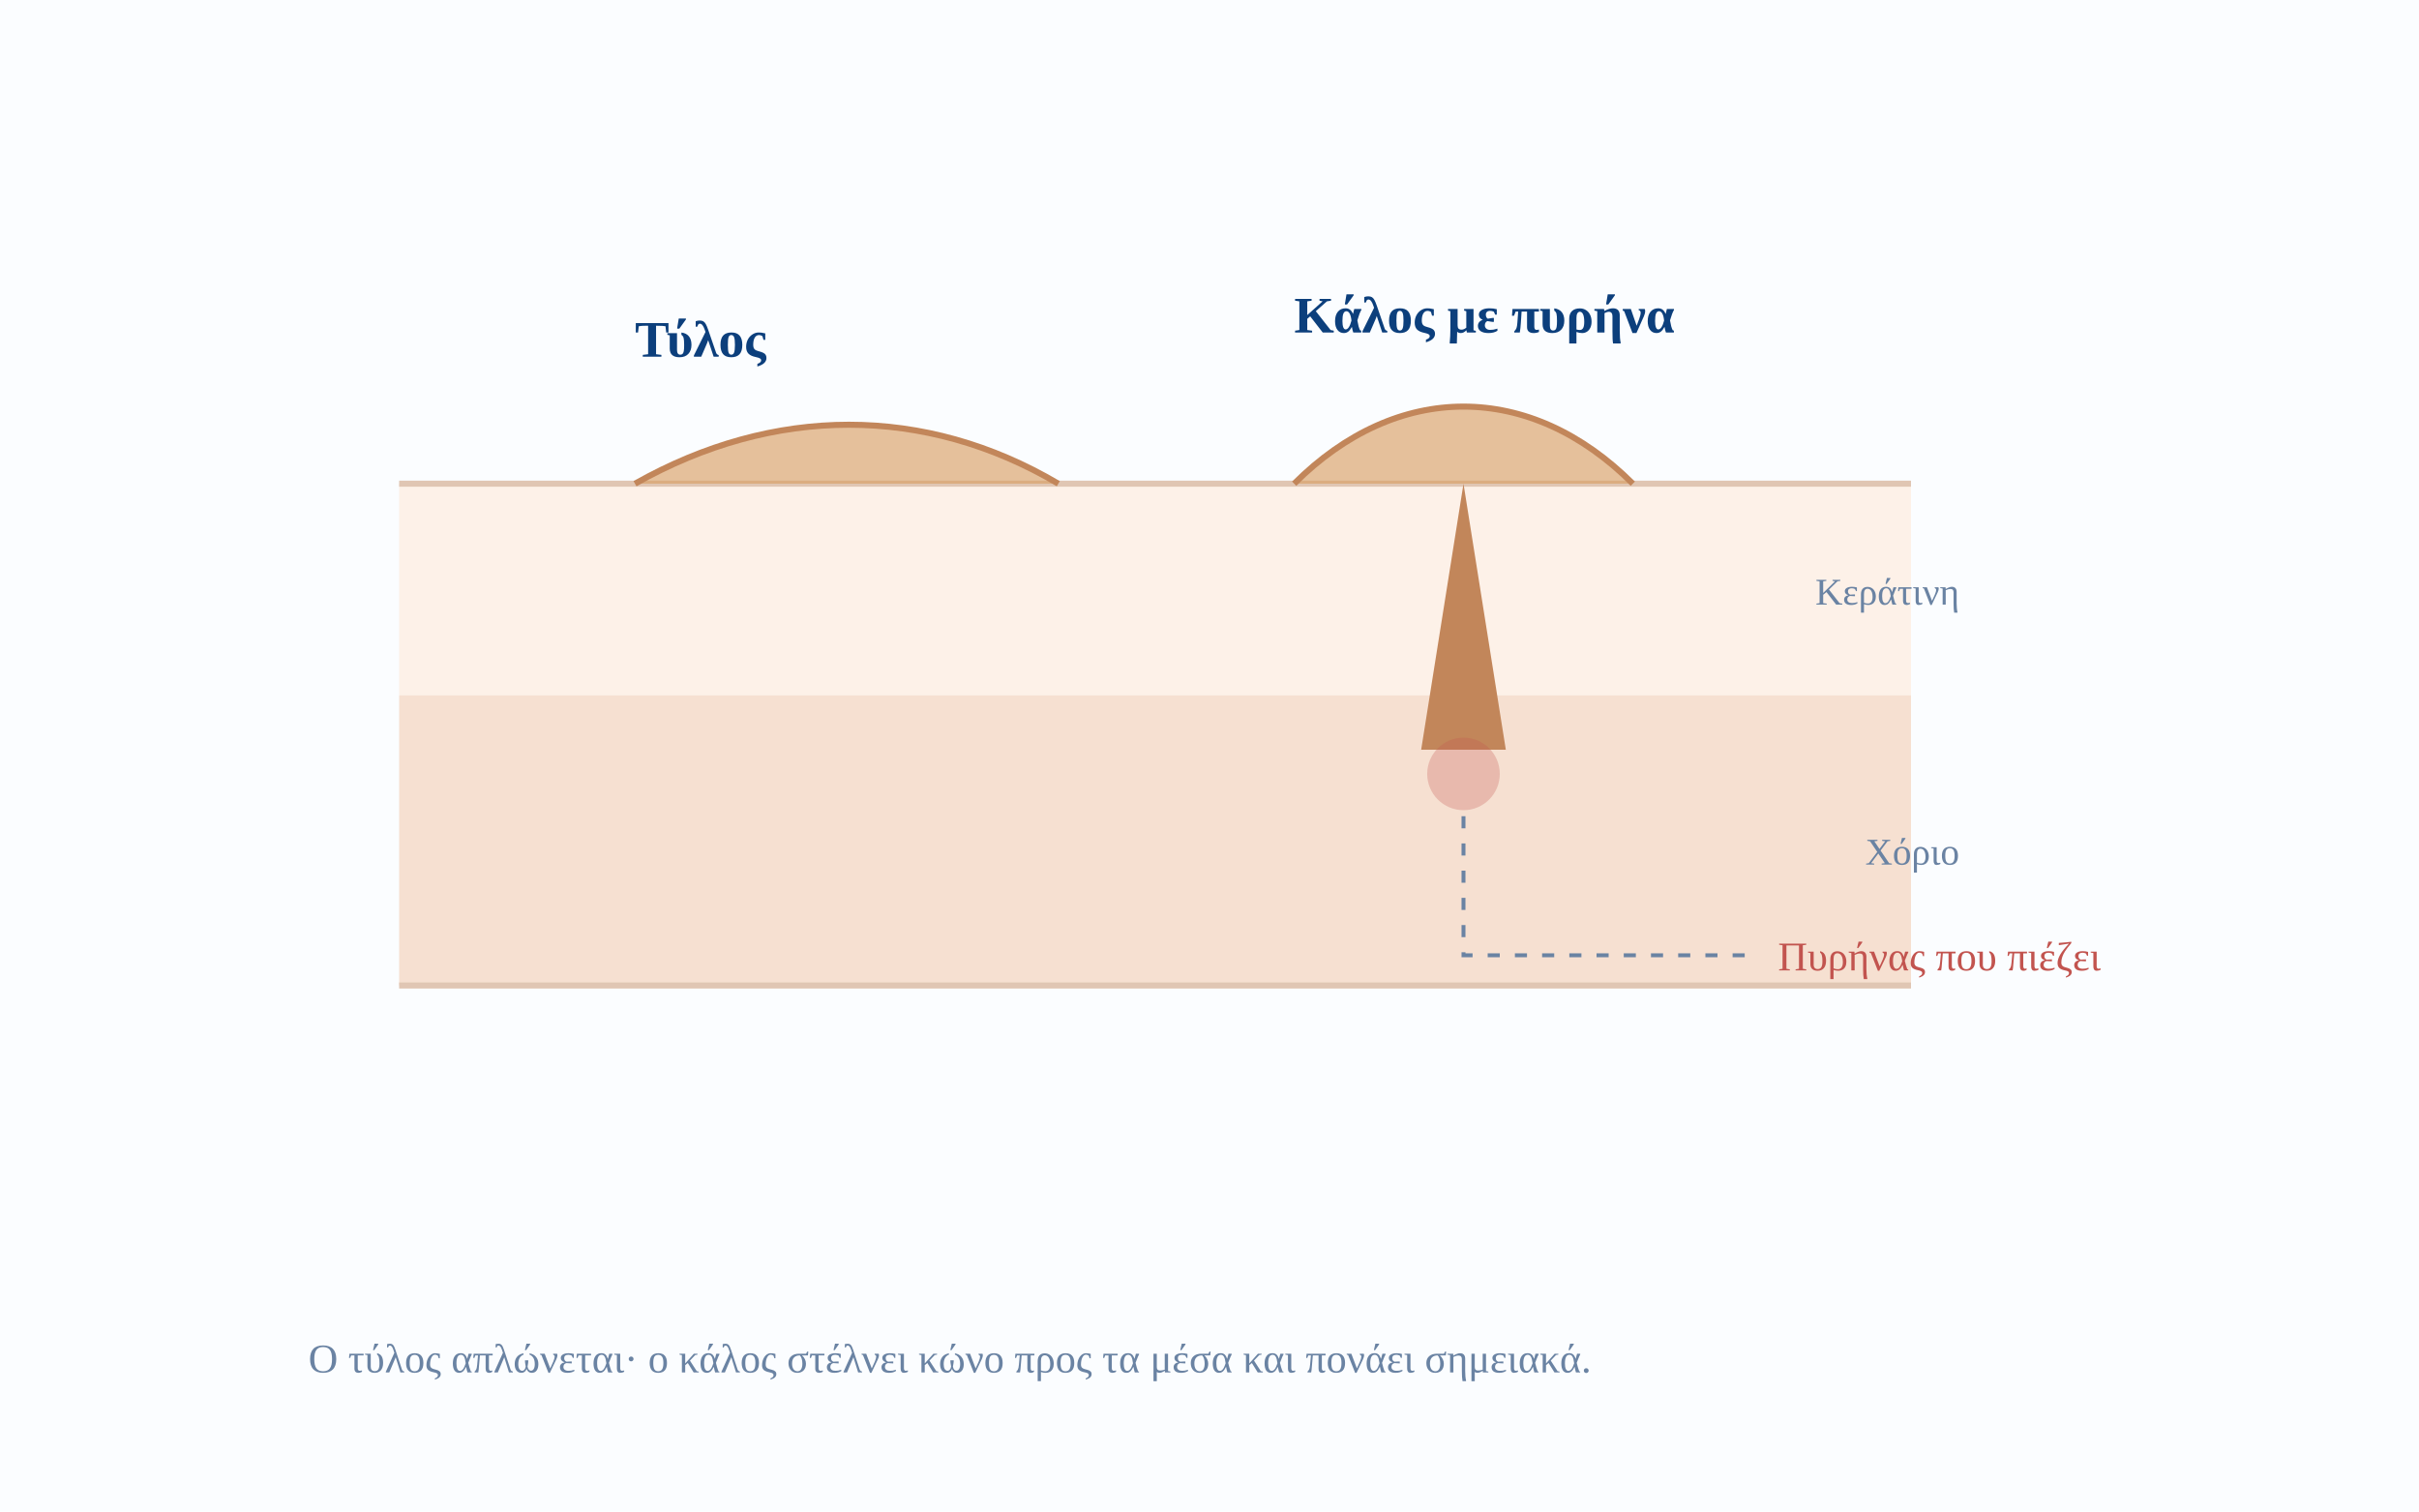
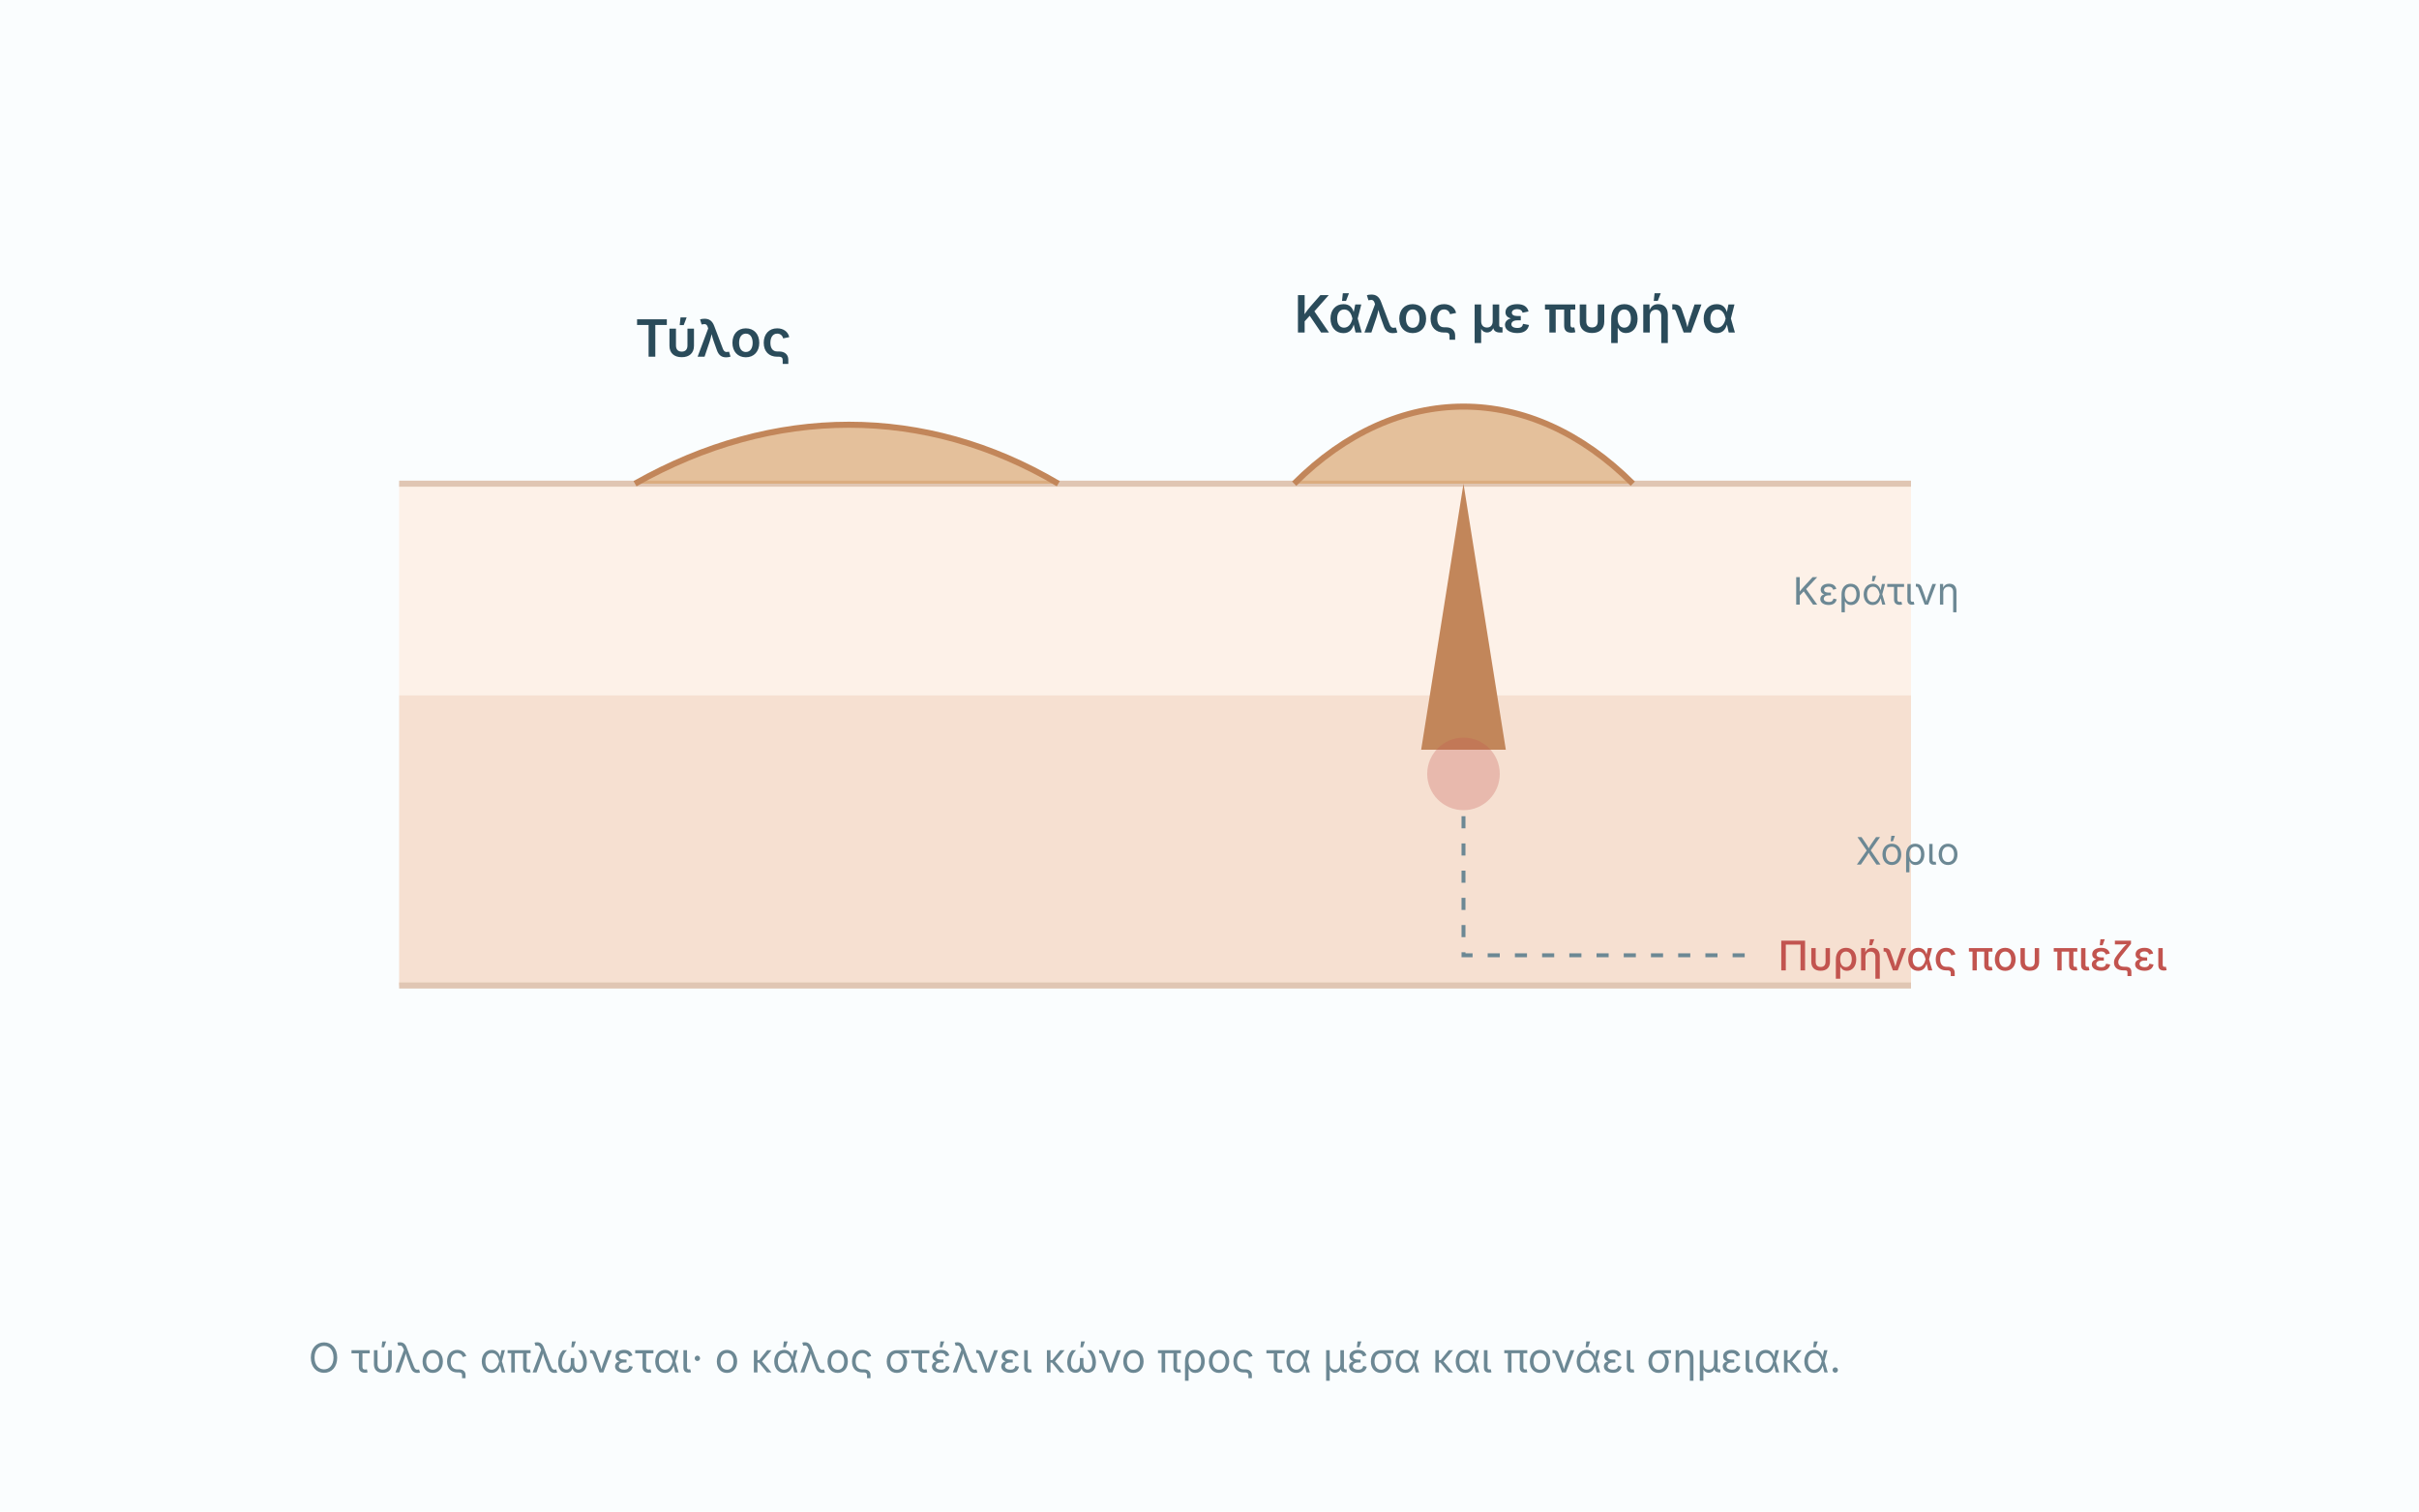
<svg xmlns="http://www.w3.org/2000/svg" viewBox="0 0 800 500" width="800" height="500" role="img" aria-label="Τύλος και κάλος σε τομή">
-   <rect width="800" height="500" fill="#fbfdff" />
+   <rect width="800" height="500" fill="#fafdfe" />
  <g transform="translate(62,10)">
    <rect x="70" y="150" width="500" height="70" fill="#fdf1e8" stroke="none" />
    <rect x="70" y="220" width="500" height="96" fill="#f6e0d1" stroke="none" />
    <path d="M70 150h500" stroke="#e0c6b3" stroke-width="2" />
    <path d="M70 316h500" stroke="#e0c6b3" stroke-width="2" />
    <path d="M148 150c46-26 96-26 140 0z" fill="#d9a066" opacity=".65" />
    <path d="M148 150c46-26 96-26 140 0" fill="none" stroke="#c2865a" stroke-width="2" />
    <path d="M366 150c34-34 78-34 112 0z" fill="#d9a066" opacity=".65" />
    <path d="M366 150c34-34 78-34 112 0" fill="none" stroke="#c2865a" stroke-width="2" />
    <path d="M422 150l-14 88h28z" fill="#c2865a" />
    <circle cx="422" cy="246" r="12" fill="#c2544f" opacity=".28" />
-     <text x="148" y="108" font-family="M PLUS Rounded 1c,Manrope,-apple-system,BlinkMacSystemFont,'Segoe UI',Helvetica,Arial,sans-serif" font-size="17" font-weight="560" fill="#0c3f7c" text-anchor="start">Τύλος</text>
-     <text x="366" y="100" font-family="M PLUS Rounded 1c,Manrope,-apple-system,BlinkMacSystemFont,'Segoe UI',Helvetica,Arial,sans-serif" font-size="17" font-weight="560" fill="#0c3f7c" text-anchor="start">Κάλος με πυρήνα</text>
-     <path d="M422 260v46h96" fill="none" stroke="#6a83a3" stroke-width="1.3" stroke-dasharray="4 5" />
-     <text x="526" y="311" font-family="M PLUS Rounded 1c,Manrope,-apple-system,BlinkMacSystemFont,'Segoe UI',Helvetica,Arial,sans-serif" font-size="13.5" font-weight="520" fill="#c2544f" text-anchor="start">Πυρήνας που πιέζει</text>
-     <text x="586" y="190" font-family="M PLUS Rounded 1c,Manrope,-apple-system,BlinkMacSystemFont,'Segoe UI',Helvetica,Arial,sans-serif" font-size="12.5" font-weight="420" fill="#6a83a3" text-anchor="end">Κεράτινη</text>
-     <text x="586" y="276" font-family="M PLUS Rounded 1c,Manrope,-apple-system,BlinkMacSystemFont,'Segoe UI',Helvetica,Arial,sans-serif" font-size="12.5" font-weight="420" fill="#6a83a3" text-anchor="end">Χόριο</text>
-     <text x="40" y="444" font-family="M PLUS Rounded 1c,Manrope,-apple-system,BlinkMacSystemFont,'Segoe UI',Helvetica,Arial,sans-serif" font-size="13.5" font-weight="420" fill="#6a83a3" text-anchor="start">Ο τύλος απλώνεται· ο κάλος στέλνει κώνο προς τα μέσα και πονάει σημειακά.</text>
+     <text x="148" y="108" font-family="Manrope,Inter,-apple-system,BlinkMacSystemFont,'Segoe UI',Helvetica,Arial,sans-serif" font-size="17" font-weight="560" fill="#2a4b5a" text-anchor="start">Τύλος</text>
+     <text x="366" y="100" font-family="Manrope,Inter,-apple-system,BlinkMacSystemFont,'Segoe UI',Helvetica,Arial,sans-serif" font-size="17" font-weight="560" fill="#2a4b5a" text-anchor="start">Κάλος με πυρήνα</text>
+     <path d="M422 260v46h96" fill="none" stroke="#6c8894" stroke-width="1.3" stroke-dasharray="4 5" />
+     <text x="526" y="311" font-family="Manrope,Inter,-apple-system,BlinkMacSystemFont,'Segoe UI',Helvetica,Arial,sans-serif" font-size="13.5" font-weight="520" fill="#c2544f" text-anchor="start">Πυρήνας που πιέζει</text>
+     <text x="586" y="190" font-family="Manrope,Inter,-apple-system,BlinkMacSystemFont,'Segoe UI',Helvetica,Arial,sans-serif" font-size="12.5" font-weight="420" fill="#6c8894" text-anchor="end">Κεράτινη</text>
+     <text x="586" y="276" font-family="Manrope,Inter,-apple-system,BlinkMacSystemFont,'Segoe UI',Helvetica,Arial,sans-serif" font-size="12.5" font-weight="420" fill="#6c8894" text-anchor="end">Χόριο</text>
+     <text x="40" y="444" font-family="Manrope,Inter,-apple-system,BlinkMacSystemFont,'Segoe UI',Helvetica,Arial,sans-serif" font-size="13.5" font-weight="420" fill="#6c8894" text-anchor="start">Ο τύλος απλώνεται· ο κάλος στέλνει κώνο προς τα μέσα και πονάει σημειακά.</text>
  </g>
</svg>
